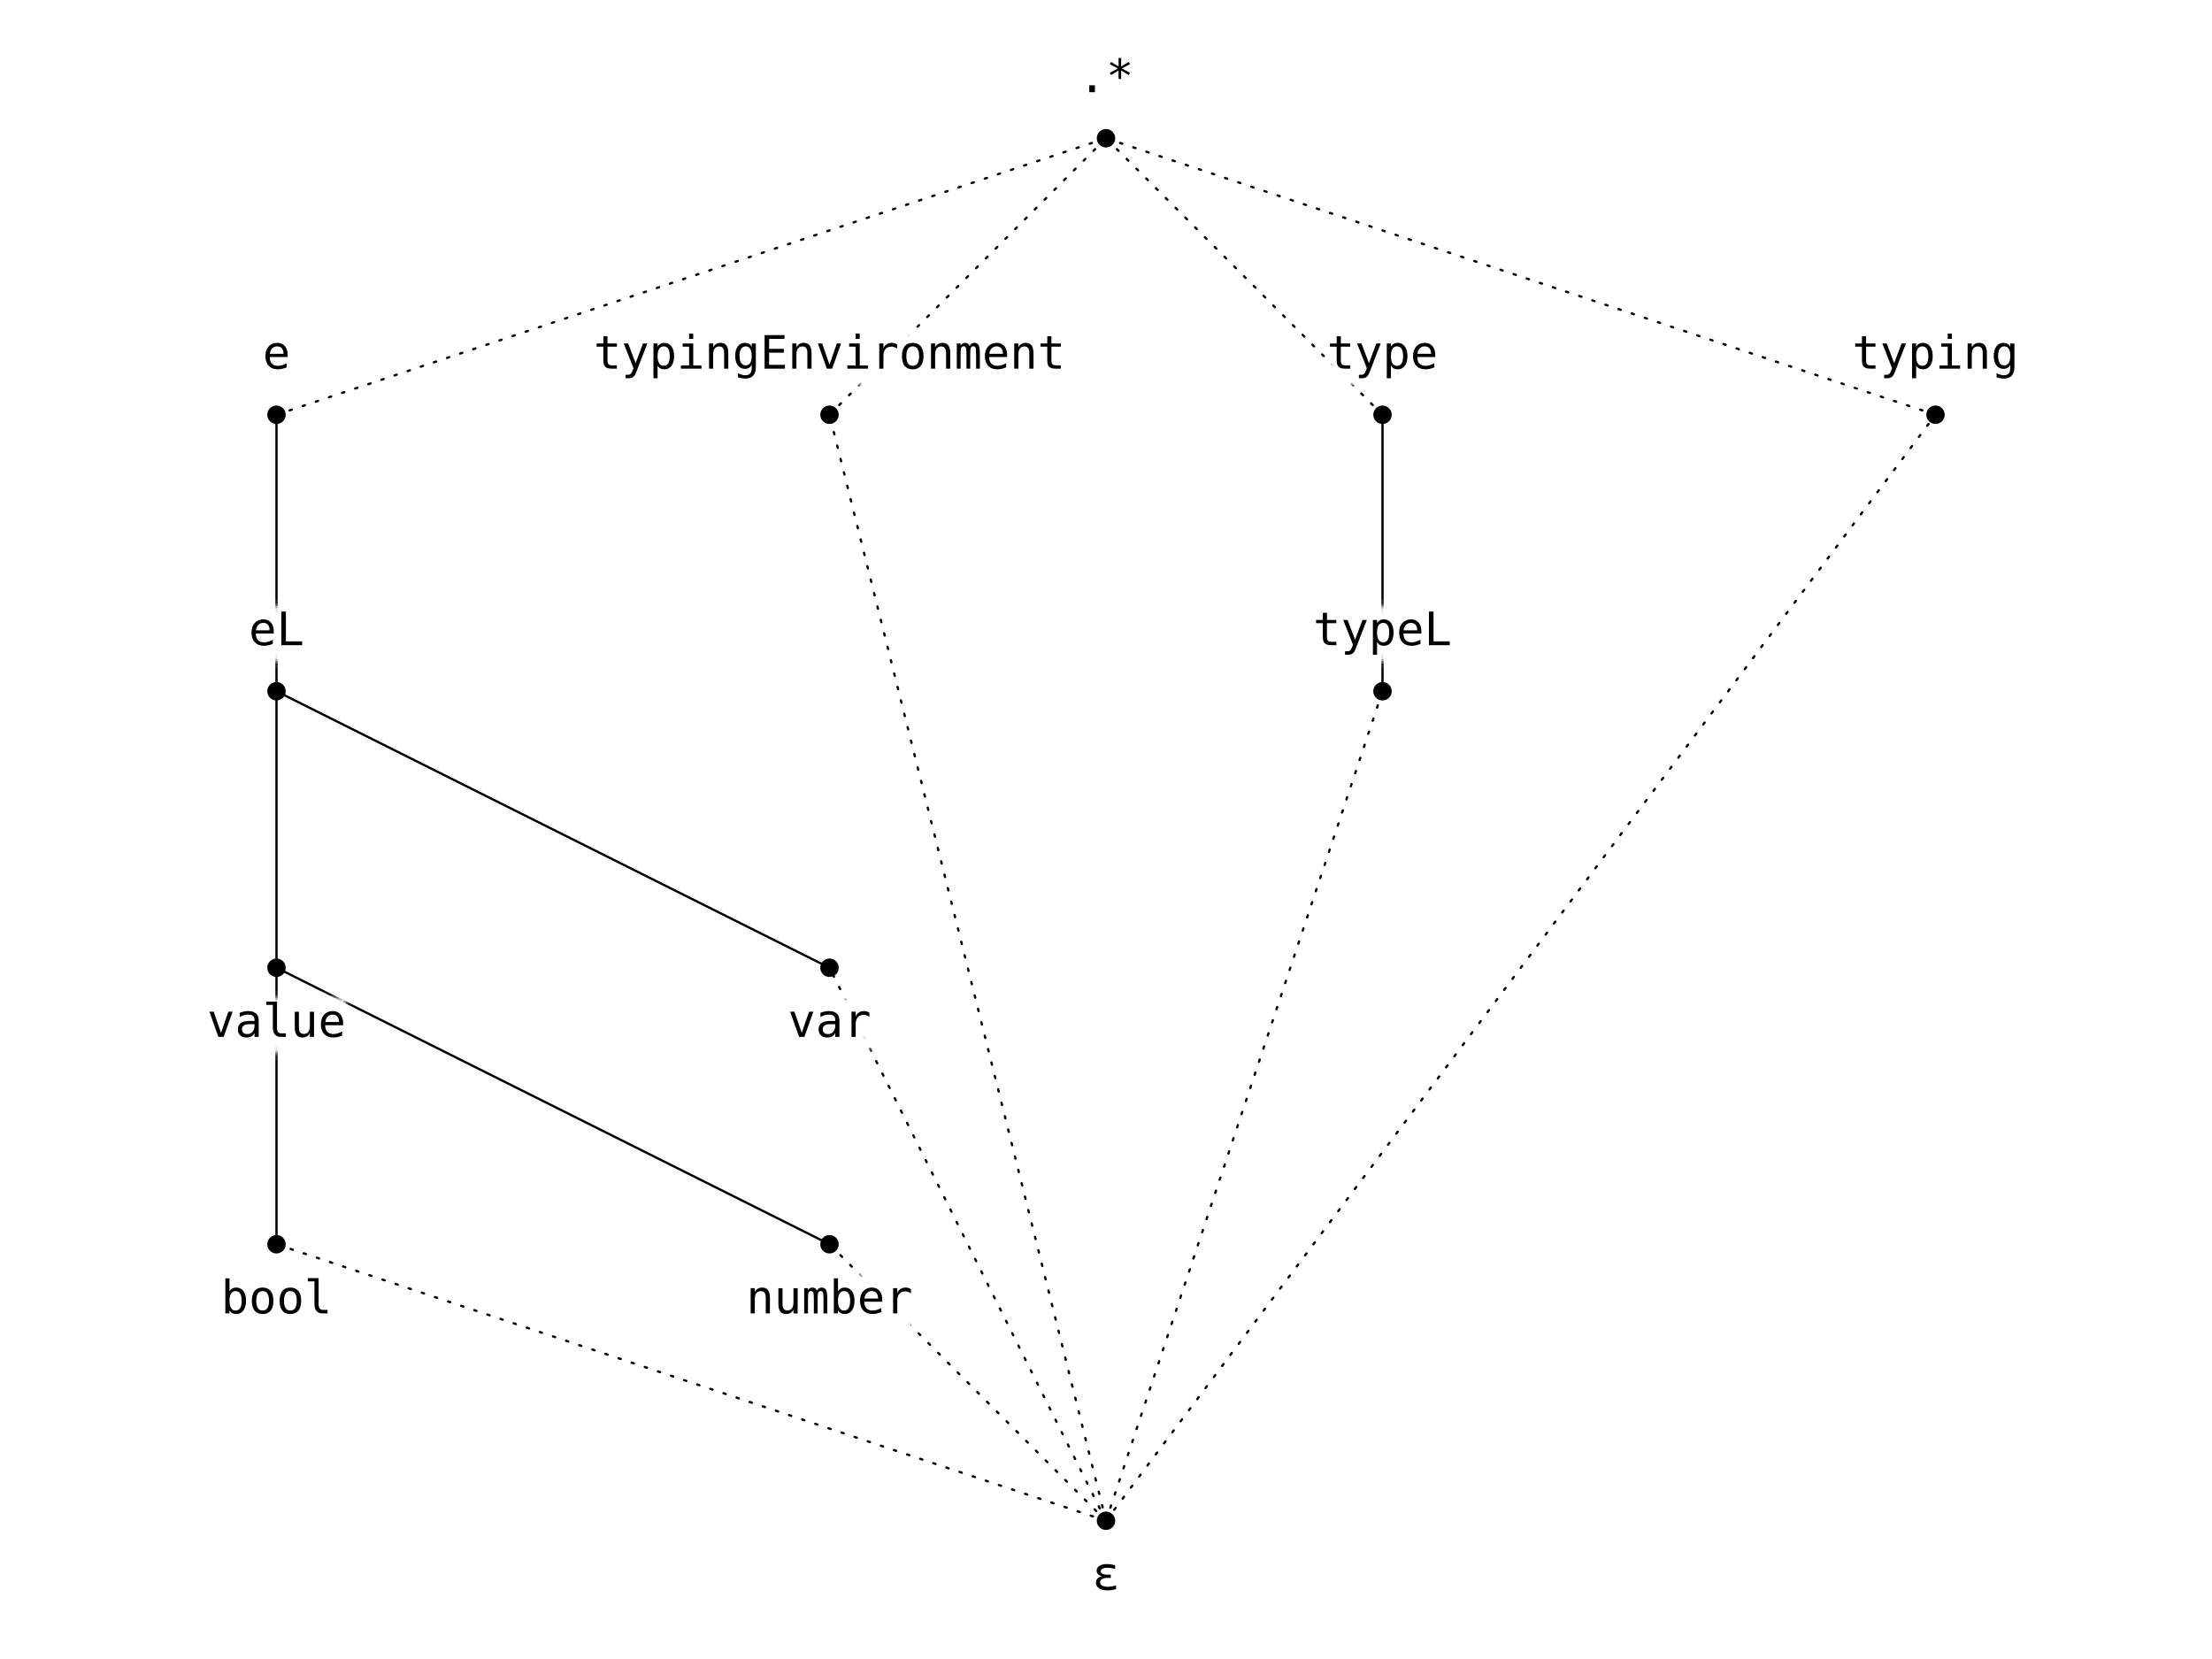
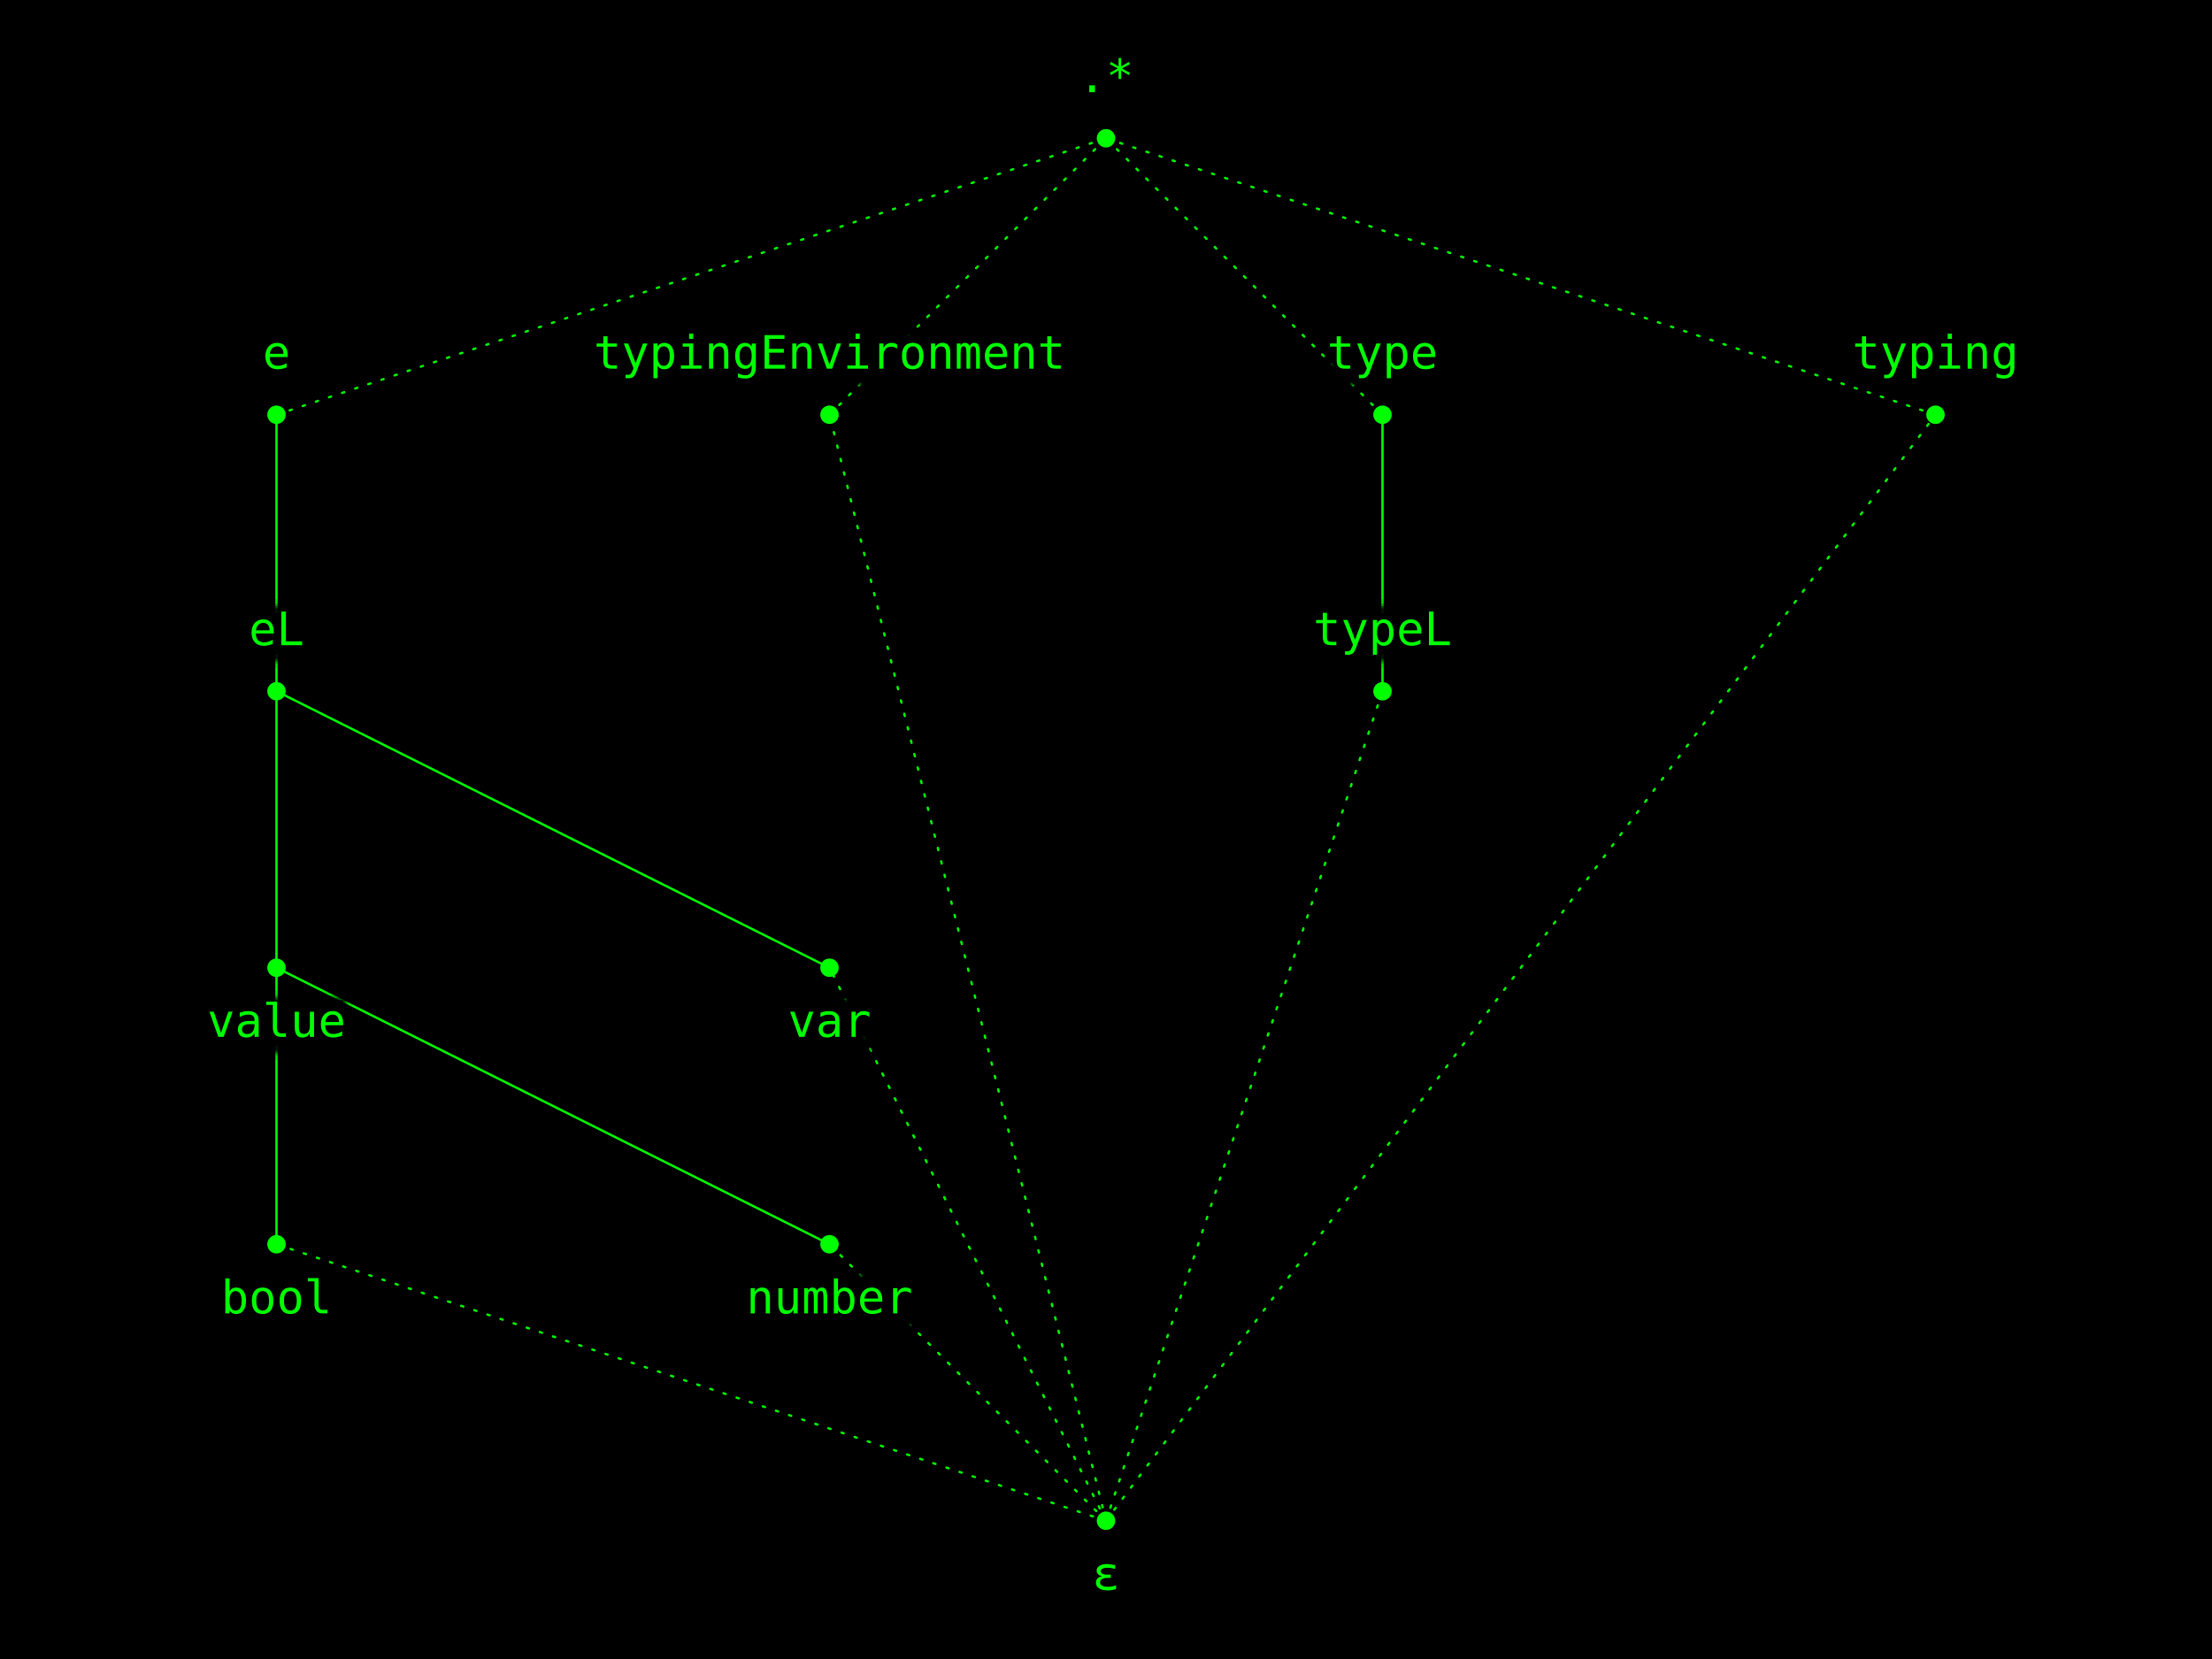
<svg xmlns="http://www.w3.org/2000/svg" version="1.1" width="960" height="720" viewBox="0 0 960 720">
-   <rect width="960" height="720" fill="#ffffff" />
-   <path d="M 120 540 , 120 420" stroke="#000000" stroke-width="1" stroke-linecap="round" />
-   <path d="M 120 300 , 120 180" stroke="#000000" stroke-width="1" stroke-linecap="round" />
-   <path d="M 360 540 , 120 420" stroke="#000000" stroke-width="1" stroke-linecap="round" />
-   <path d="M 600 300 , 600 180" stroke="#000000" stroke-width="1" stroke-linecap="round" />
-   <path d="M 120 420 , 120 300" stroke="#000000" stroke-width="1" stroke-linecap="round" />
-   <path d="M 360 420 , 120 300" stroke="#000000" stroke-width="1" stroke-linecap="round" />
-   <path d="M 120 180 , 480 60" stroke="#000000" stroke-width="1" stroke-linecap="round" stroke-dasharray="1 , 5" />
-   <path d="M 600 180 , 480 60" stroke="#000000" stroke-width="1" stroke-linecap="round" stroke-dasharray="1 , 5" />
-   <path d="M 840 180 , 480 60" stroke="#000000" stroke-width="1" stroke-linecap="round" stroke-dasharray="1 , 5" />
-   <path d="M 360 180 , 480 60" stroke="#000000" stroke-width="1" stroke-linecap="round" stroke-dasharray="1 , 5" />
-   <path d="M 480 660 , 120 540" stroke="#000000" stroke-width="1" stroke-linecap="round" stroke-dasharray="1 , 5" />
-   <path d="M 480 660 , 360 540" stroke="#000000" stroke-width="1" stroke-linecap="round" stroke-dasharray="1 , 5" />
-   <path d="M 480 660 , 600 300" stroke="#000000" stroke-width="1" stroke-linecap="round" stroke-dasharray="1 , 5" />
-   <path d="M 480 660 , 840 180" stroke="#000000" stroke-width="1" stroke-linecap="round" stroke-dasharray="1 , 5" />
-   <path d="M 480 660 , 360 180" stroke="#000000" stroke-width="1" stroke-linecap="round" stroke-dasharray="1 , 5" />
-   <path d="M 480 660 , 360 420" stroke="#000000" stroke-width="1" stroke-linecap="round" stroke-dasharray="1 , 5" />
-   <rect x="482" y="678" width="-3" height="14" fill="#ffffff" fill-opacity="1.0" />
-   <rect x="480" y="676" width="1" height="18" fill="#ffffff" fill-opacity="0.9" />
-   <rect x="478" y="674" width="5" height="22" fill="#ffffff" fill-opacity="0.75" />
-   <rect x="477" y="673" width="7" height="24" fill="#ffffff" fill-opacity="0.5" />
-   <rect x="476" y="672" width="9" height="26" fill="#ffffff" fill-opacity="0.25" />
-   <rect x="474" y="670" width="13" height="30" fill="#ffffff" fill-opacity="0.1" />
-   <text x="480" y="690" font-size="20" text-anchor="middle" font-family="mono" fill="#000000">ɛ</text>
-   <circle r="4" cx="480" cy="660" fill="#000000" />
-   <rect x="102" y="558" width="36" height="14" fill="#ffffff" fill-opacity="1.0" />
-   <rect x="100" y="556" width="40" height="18" fill="#ffffff" fill-opacity="0.9" />
-   <rect x="98" y="554" width="44" height="22" fill="#ffffff" fill-opacity="0.75" />
-   <rect x="97" y="553" width="46" height="24" fill="#ffffff" fill-opacity="0.5" />
-   <rect x="96" y="552" width="48" height="26" fill="#ffffff" fill-opacity="0.25" />
-   <rect x="94" y="550" width="52" height="30" fill="#ffffff" fill-opacity="0.1" />
-   <text x="120" y="570" font-size="20" text-anchor="middle" font-family="mono" fill="#000000">bool</text>
-   <circle r="4" cx="120" cy="540" fill="#000000" />
-   <rect x="329" y="558" width="62" height="14" fill="#ffffff" fill-opacity="1.0" />
-   <rect x="327" y="556" width="66" height="18" fill="#ffffff" fill-opacity="0.9" />
-   <rect x="325" y="554" width="70" height="22" fill="#ffffff" fill-opacity="0.75" />
-   <rect x="324" y="553" width="72" height="24" fill="#ffffff" fill-opacity="0.5" />
-   <rect x="323" y="552" width="74" height="26" fill="#ffffff" fill-opacity="0.25" />
-   <rect x="321" y="550" width="78" height="30" fill="#ffffff" fill-opacity="0.1" />
-   <text x="360" y="570" font-size="20" text-anchor="middle" font-family="mono" fill="#000000">number</text>
-   <circle r="4" cx="360" cy="540" fill="#000000" />
-   <rect x="96" y="438" width="49" height="14" fill="#ffffff" fill-opacity="1.0" />
-   <rect x="94" y="436" width="53" height="18" fill="#ffffff" fill-opacity="0.9" />
-   <rect x="92" y="434" width="57" height="22" fill="#ffffff" fill-opacity="0.75" />
-   <rect x="91" y="433" width="59" height="24" fill="#ffffff" fill-opacity="0.5" />
-   <rect x="90" y="432" width="61" height="26" fill="#ffffff" fill-opacity="0.25" />
-   <rect x="88" y="430" width="65" height="30" fill="#ffffff" fill-opacity="0.1" />
-   <text x="120" y="450" font-size="20" text-anchor="middle" font-family="mono" fill="#000000">value</text>
-   <circle r="4" cx="120" cy="420" fill="#000000" />
-   <rect x="349" y="438" width="23" height="14" fill="#ffffff" fill-opacity="1.0" />
-   <rect x="347" y="436" width="27" height="18" fill="#ffffff" fill-opacity="0.9" />
-   <rect x="345" y="434" width="31" height="22" fill="#ffffff" fill-opacity="0.75" />
-   <rect x="344" y="433" width="33" height="24" fill="#ffffff" fill-opacity="0.5" />
-   <rect x="343" y="432" width="35" height="26" fill="#ffffff" fill-opacity="0.25" />
-   <rect x="341" y="430" width="39" height="30" fill="#ffffff" fill-opacity="0.1" />
-   <text x="360" y="450" font-size="20" text-anchor="middle" font-family="mono" fill="#000000">var</text>
-   <circle r="4" cx="360" cy="420" fill="#000000" />
-   <rect x="115" y="268" width="10" height="14" fill="#ffffff" fill-opacity="1.0" />
-   <rect x="113" y="266" width="14" height="18" fill="#ffffff" fill-opacity="0.9" />
-   <rect x="111" y="264" width="18" height="22" fill="#ffffff" fill-opacity="0.75" />
-   <rect x="110" y="263" width="20" height="24" fill="#ffffff" fill-opacity="0.5" />
-   <rect x="109" y="262" width="22" height="26" fill="#ffffff" fill-opacity="0.25" />
-   <rect x="107" y="260" width="26" height="30" fill="#ffffff" fill-opacity="0.1" />
-   <text x="120" y="280" font-size="20" text-anchor="middle" font-family="mono" fill="#000000">eL</text>
-   <circle r="4" cx="120" cy="300" fill="#000000" />
-   <rect x="576" y="268" width="49" height="14" fill="#ffffff" fill-opacity="1.0" />
-   <rect x="574" y="266" width="53" height="18" fill="#ffffff" fill-opacity="0.9" />
-   <rect x="572" y="264" width="57" height="22" fill="#ffffff" fill-opacity="0.75" />
-   <rect x="571" y="263" width="59" height="24" fill="#ffffff" fill-opacity="0.5" />
-   <rect x="570" y="262" width="61" height="26" fill="#ffffff" fill-opacity="0.25" />
-   <rect x="568" y="260" width="65" height="30" fill="#ffffff" fill-opacity="0.1" />
-   <text x="600" y="280" font-size="20" text-anchor="middle" font-family="mono" fill="#000000">typeL</text>
-   <circle r="4" cx="600" cy="300" fill="#000000" />
-   <rect x="122" y="148" width="-3" height="14" fill="#ffffff" fill-opacity="1.0" />
-   <rect x="120" y="146" width="1" height="18" fill="#ffffff" fill-opacity="0.9" />
-   <rect x="118" y="144" width="5" height="22" fill="#ffffff" fill-opacity="0.75" />
-   <rect x="117" y="143" width="7" height="24" fill="#ffffff" fill-opacity="0.5" />
-   <rect x="116" y="142" width="9" height="26" fill="#ffffff" fill-opacity="0.25" />
-   <rect x="114" y="140" width="13" height="30" fill="#ffffff" fill-opacity="0.1" />
-   <text x="120" y="160" font-size="20" text-anchor="middle" font-family="mono" fill="#000000">e</text>
-   <circle r="4" cx="120" cy="180" fill="#000000" />
-   <rect x="258" y="148" width="205" height="14" fill="#ffffff" fill-opacity="1.0" />
-   <rect x="256" y="146" width="209" height="18" fill="#ffffff" fill-opacity="0.9" />
-   <rect x="254" y="144" width="213" height="22" fill="#ffffff" fill-opacity="0.75" />
-   <rect x="253" y="143" width="215" height="24" fill="#ffffff" fill-opacity="0.5" />
-   <rect x="252" y="142" width="217" height="26" fill="#ffffff" fill-opacity="0.25" />
-   <rect x="250" y="140" width="221" height="30" fill="#ffffff" fill-opacity="0.1" />
-   <text x="360" y="160" font-size="20" text-anchor="middle" font-family="mono" fill="#000000">typingEnvironment</text>
-   <circle r="4" cx="360" cy="180" fill="#000000" />
-   <rect x="582" y="148" width="36" height="14" fill="#ffffff" fill-opacity="1.0" />
-   <rect x="580" y="146" width="40" height="18" fill="#ffffff" fill-opacity="0.9" />
-   <rect x="578" y="144" width="44" height="22" fill="#ffffff" fill-opacity="0.75" />
-   <rect x="577" y="143" width="46" height="24" fill="#ffffff" fill-opacity="0.5" />
-   <rect x="576" y="142" width="48" height="26" fill="#ffffff" fill-opacity="0.25" />
-   <rect x="574" y="140" width="52" height="30" fill="#ffffff" fill-opacity="0.1" />
-   <text x="600" y="160" font-size="20" text-anchor="middle" font-family="mono" fill="#000000">type</text>
-   <circle r="4" cx="600" cy="180" fill="#000000" />
-   <rect x="809" y="148" width="62" height="14" fill="#ffffff" fill-opacity="1.0" />
-   <rect x="807" y="146" width="66" height="18" fill="#ffffff" fill-opacity="0.9" />
-   <rect x="805" y="144" width="70" height="22" fill="#ffffff" fill-opacity="0.75" />
-   <rect x="804" y="143" width="72" height="24" fill="#ffffff" fill-opacity="0.5" />
-   <rect x="803" y="142" width="74" height="26" fill="#ffffff" fill-opacity="0.25" />
-   <rect x="801" y="140" width="78" height="30" fill="#ffffff" fill-opacity="0.1" />
-   <text x="840" y="160" font-size="20" text-anchor="middle" font-family="mono" fill="#000000">typing</text>
-   <circle r="4" cx="840" cy="180" fill="#000000" />
-   <rect x="475" y="28" width="10" height="14" fill="#ffffff" fill-opacity="1.0" />
-   <rect x="473" y="26" width="14" height="18" fill="#ffffff" fill-opacity="0.9" />
-   <rect x="471" y="24" width="18" height="22" fill="#ffffff" fill-opacity="0.75" />
-   <rect x="470" y="23" width="20" height="24" fill="#ffffff" fill-opacity="0.5" />
-   <rect x="469" y="22" width="22" height="26" fill="#ffffff" fill-opacity="0.25" />
-   <rect x="467" y="20" width="26" height="30" fill="#ffffff" fill-opacity="0.1" />
-   <text x="480" y="40" font-size="20" text-anchor="middle" font-family="mono" fill="#000000">.*</text>
-   <circle r="4" cx="480" cy="60" fill="#000000" />
+   <rect width="960" height="720" fill="#000000" />
+   <path d="M 120 540 , 120 420" stroke="#00ff00" stroke-width="1" stroke-linecap="round" />
+   <path d="M 120 300 , 120 180" stroke="#00ff00" stroke-width="1" stroke-linecap="round" />
+   <path d="M 360 540 , 120 420" stroke="#00ff00" stroke-width="1" stroke-linecap="round" />
+   <path d="M 600 300 , 600 180" stroke="#00ff00" stroke-width="1" stroke-linecap="round" />
+   <path d="M 120 420 , 120 300" stroke="#00ff00" stroke-width="1" stroke-linecap="round" />
+   <path d="M 360 420 , 120 300" stroke="#00ff00" stroke-width="1" stroke-linecap="round" />
+   <path d="M 120 180 , 480 60" stroke="#00ff00" stroke-width="1" stroke-linecap="round" stroke-dasharray="1 , 5" />
+   <path d="M 600 180 , 480 60" stroke="#00ff00" stroke-width="1" stroke-linecap="round" stroke-dasharray="1 , 5" />
+   <path d="M 840 180 , 480 60" stroke="#00ff00" stroke-width="1" stroke-linecap="round" stroke-dasharray="1 , 5" />
+   <path d="M 360 180 , 480 60" stroke="#00ff00" stroke-width="1" stroke-linecap="round" stroke-dasharray="1 , 5" />
+   <path d="M 480 660 , 120 540" stroke="#00ff00" stroke-width="1" stroke-linecap="round" stroke-dasharray="1 , 5" />
+   <path d="M 480 660 , 360 540" stroke="#00ff00" stroke-width="1" stroke-linecap="round" stroke-dasharray="1 , 5" />
+   <path d="M 480 660 , 600 300" stroke="#00ff00" stroke-width="1" stroke-linecap="round" stroke-dasharray="1 , 5" />
+   <path d="M 480 660 , 840 180" stroke="#00ff00" stroke-width="1" stroke-linecap="round" stroke-dasharray="1 , 5" />
+   <path d="M 480 660 , 360 180" stroke="#00ff00" stroke-width="1" stroke-linecap="round" stroke-dasharray="1 , 5" />
+   <path d="M 480 660 , 360 420" stroke="#00ff00" stroke-width="1" stroke-linecap="round" stroke-dasharray="1 , 5" />
+   <rect x="482" y="678" width="-3" height="14" fill="#000000" fill-opacity="1.0" />
+   <rect x="480" y="676" width="1" height="18" fill="#000000" fill-opacity="0.9" />
+   <rect x="478" y="674" width="5" height="22" fill="#000000" fill-opacity="0.75" />
+   <rect x="477" y="673" width="7" height="24" fill="#000000" fill-opacity="0.5" />
+   <rect x="476" y="672" width="9" height="26" fill="#000000" fill-opacity="0.25" />
+   <rect x="474" y="670" width="13" height="30" fill="#000000" fill-opacity="0.1" />
+   <text x="480" y="690" font-size="20" text-anchor="middle" font-family="mono" fill="#00ff00">ɛ</text>
+   <circle r="4" cx="480" cy="660" fill="#00ff00" />
+   <rect x="102" y="558" width="36" height="14" fill="#000000" fill-opacity="1.0" />
+   <rect x="100" y="556" width="40" height="18" fill="#000000" fill-opacity="0.9" />
+   <rect x="98" y="554" width="44" height="22" fill="#000000" fill-opacity="0.75" />
+   <rect x="97" y="553" width="46" height="24" fill="#000000" fill-opacity="0.5" />
+   <rect x="96" y="552" width="48" height="26" fill="#000000" fill-opacity="0.25" />
+   <rect x="94" y="550" width="52" height="30" fill="#000000" fill-opacity="0.1" />
+   <text x="120" y="570" font-size="20" text-anchor="middle" font-family="mono" fill="#00ff00">bool</text>
+   <circle r="4" cx="120" cy="540" fill="#00ff00" />
+   <rect x="329" y="558" width="62" height="14" fill="#000000" fill-opacity="1.0" />
+   <rect x="327" y="556" width="66" height="18" fill="#000000" fill-opacity="0.9" />
+   <rect x="325" y="554" width="70" height="22" fill="#000000" fill-opacity="0.75" />
+   <rect x="324" y="553" width="72" height="24" fill="#000000" fill-opacity="0.5" />
+   <rect x="323" y="552" width="74" height="26" fill="#000000" fill-opacity="0.25" />
+   <rect x="321" y="550" width="78" height="30" fill="#000000" fill-opacity="0.1" />
+   <text x="360" y="570" font-size="20" text-anchor="middle" font-family="mono" fill="#00ff00">number</text>
+   <circle r="4" cx="360" cy="540" fill="#00ff00" />
+   <rect x="96" y="438" width="49" height="14" fill="#000000" fill-opacity="1.0" />
+   <rect x="94" y="436" width="53" height="18" fill="#000000" fill-opacity="0.9" />
+   <rect x="92" y="434" width="57" height="22" fill="#000000" fill-opacity="0.75" />
+   <rect x="91" y="433" width="59" height="24" fill="#000000" fill-opacity="0.5" />
+   <rect x="90" y="432" width="61" height="26" fill="#000000" fill-opacity="0.25" />
+   <rect x="88" y="430" width="65" height="30" fill="#000000" fill-opacity="0.1" />
+   <text x="120" y="450" font-size="20" text-anchor="middle" font-family="mono" fill="#00ff00">value</text>
+   <circle r="4" cx="120" cy="420" fill="#00ff00" />
+   <rect x="349" y="438" width="23" height="14" fill="#000000" fill-opacity="1.0" />
+   <rect x="347" y="436" width="27" height="18" fill="#000000" fill-opacity="0.9" />
+   <rect x="345" y="434" width="31" height="22" fill="#000000" fill-opacity="0.75" />
+   <rect x="344" y="433" width="33" height="24" fill="#000000" fill-opacity="0.5" />
+   <rect x="343" y="432" width="35" height="26" fill="#000000" fill-opacity="0.25" />
+   <rect x="341" y="430" width="39" height="30" fill="#000000" fill-opacity="0.1" />
+   <text x="360" y="450" font-size="20" text-anchor="middle" font-family="mono" fill="#00ff00">var</text>
+   <circle r="4" cx="360" cy="420" fill="#00ff00" />
+   <rect x="115" y="268" width="10" height="14" fill="#000000" fill-opacity="1.0" />
+   <rect x="113" y="266" width="14" height="18" fill="#000000" fill-opacity="0.9" />
+   <rect x="111" y="264" width="18" height="22" fill="#000000" fill-opacity="0.75" />
+   <rect x="110" y="263" width="20" height="24" fill="#000000" fill-opacity="0.5" />
+   <rect x="109" y="262" width="22" height="26" fill="#000000" fill-opacity="0.25" />
+   <rect x="107" y="260" width="26" height="30" fill="#000000" fill-opacity="0.1" />
+   <text x="120" y="280" font-size="20" text-anchor="middle" font-family="mono" fill="#00ff00">eL</text>
+   <circle r="4" cx="120" cy="300" fill="#00ff00" />
+   <rect x="576" y="268" width="49" height="14" fill="#000000" fill-opacity="1.0" />
+   <rect x="574" y="266" width="53" height="18" fill="#000000" fill-opacity="0.9" />
+   <rect x="572" y="264" width="57" height="22" fill="#000000" fill-opacity="0.75" />
+   <rect x="571" y="263" width="59" height="24" fill="#000000" fill-opacity="0.5" />
+   <rect x="570" y="262" width="61" height="26" fill="#000000" fill-opacity="0.25" />
+   <rect x="568" y="260" width="65" height="30" fill="#000000" fill-opacity="0.1" />
+   <text x="600" y="280" font-size="20" text-anchor="middle" font-family="mono" fill="#00ff00">typeL</text>
+   <circle r="4" cx="600" cy="300" fill="#00ff00" />
+   <rect x="122" y="148" width="-3" height="14" fill="#000000" fill-opacity="1.0" />
+   <rect x="120" y="146" width="1" height="18" fill="#000000" fill-opacity="0.9" />
+   <rect x="118" y="144" width="5" height="22" fill="#000000" fill-opacity="0.75" />
+   <rect x="117" y="143" width="7" height="24" fill="#000000" fill-opacity="0.5" />
+   <rect x="116" y="142" width="9" height="26" fill="#000000" fill-opacity="0.25" />
+   <rect x="114" y="140" width="13" height="30" fill="#000000" fill-opacity="0.1" />
+   <text x="120" y="160" font-size="20" text-anchor="middle" font-family="mono" fill="#00ff00">e</text>
+   <circle r="4" cx="120" cy="180" fill="#00ff00" />
+   <rect x="258" y="148" width="205" height="14" fill="#000000" fill-opacity="1.0" />
+   <rect x="256" y="146" width="209" height="18" fill="#000000" fill-opacity="0.9" />
+   <rect x="254" y="144" width="213" height="22" fill="#000000" fill-opacity="0.75" />
+   <rect x="253" y="143" width="215" height="24" fill="#000000" fill-opacity="0.5" />
+   <rect x="252" y="142" width="217" height="26" fill="#000000" fill-opacity="0.25" />
+   <rect x="250" y="140" width="221" height="30" fill="#000000" fill-opacity="0.1" />
+   <text x="360" y="160" font-size="20" text-anchor="middle" font-family="mono" fill="#00ff00">typingEnvironment</text>
+   <circle r="4" cx="360" cy="180" fill="#00ff00" />
+   <rect x="582" y="148" width="36" height="14" fill="#000000" fill-opacity="1.0" />
+   <rect x="580" y="146" width="40" height="18" fill="#000000" fill-opacity="0.9" />
+   <rect x="578" y="144" width="44" height="22" fill="#000000" fill-opacity="0.75" />
+   <rect x="577" y="143" width="46" height="24" fill="#000000" fill-opacity="0.5" />
+   <rect x="576" y="142" width="48" height="26" fill="#000000" fill-opacity="0.25" />
+   <rect x="574" y="140" width="52" height="30" fill="#000000" fill-opacity="0.1" />
+   <text x="600" y="160" font-size="20" text-anchor="middle" font-family="mono" fill="#00ff00">type</text>
+   <circle r="4" cx="600" cy="180" fill="#00ff00" />
+   <rect x="809" y="148" width="62" height="14" fill="#000000" fill-opacity="1.0" />
+   <rect x="807" y="146" width="66" height="18" fill="#000000" fill-opacity="0.9" />
+   <rect x="805" y="144" width="70" height="22" fill="#000000" fill-opacity="0.75" />
+   <rect x="804" y="143" width="72" height="24" fill="#000000" fill-opacity="0.5" />
+   <rect x="803" y="142" width="74" height="26" fill="#000000" fill-opacity="0.25" />
+   <rect x="801" y="140" width="78" height="30" fill="#000000" fill-opacity="0.1" />
+   <text x="840" y="160" font-size="20" text-anchor="middle" font-family="mono" fill="#00ff00">typing</text>
+   <circle r="4" cx="840" cy="180" fill="#00ff00" />
+   <rect x="475" y="28" width="10" height="14" fill="#000000" fill-opacity="1.0" />
+   <rect x="473" y="26" width="14" height="18" fill="#000000" fill-opacity="0.9" />
+   <rect x="471" y="24" width="18" height="22" fill="#000000" fill-opacity="0.75" />
+   <rect x="470" y="23" width="20" height="24" fill="#000000" fill-opacity="0.5" />
+   <rect x="469" y="22" width="22" height="26" fill="#000000" fill-opacity="0.25" />
+   <rect x="467" y="20" width="26" height="30" fill="#000000" fill-opacity="0.1" />
+   <text x="480" y="40" font-size="20" text-anchor="middle" font-family="mono" fill="#00ff00">.*</text>
+   <circle r="4" cx="480" cy="60" fill="#00ff00" />
</svg>
